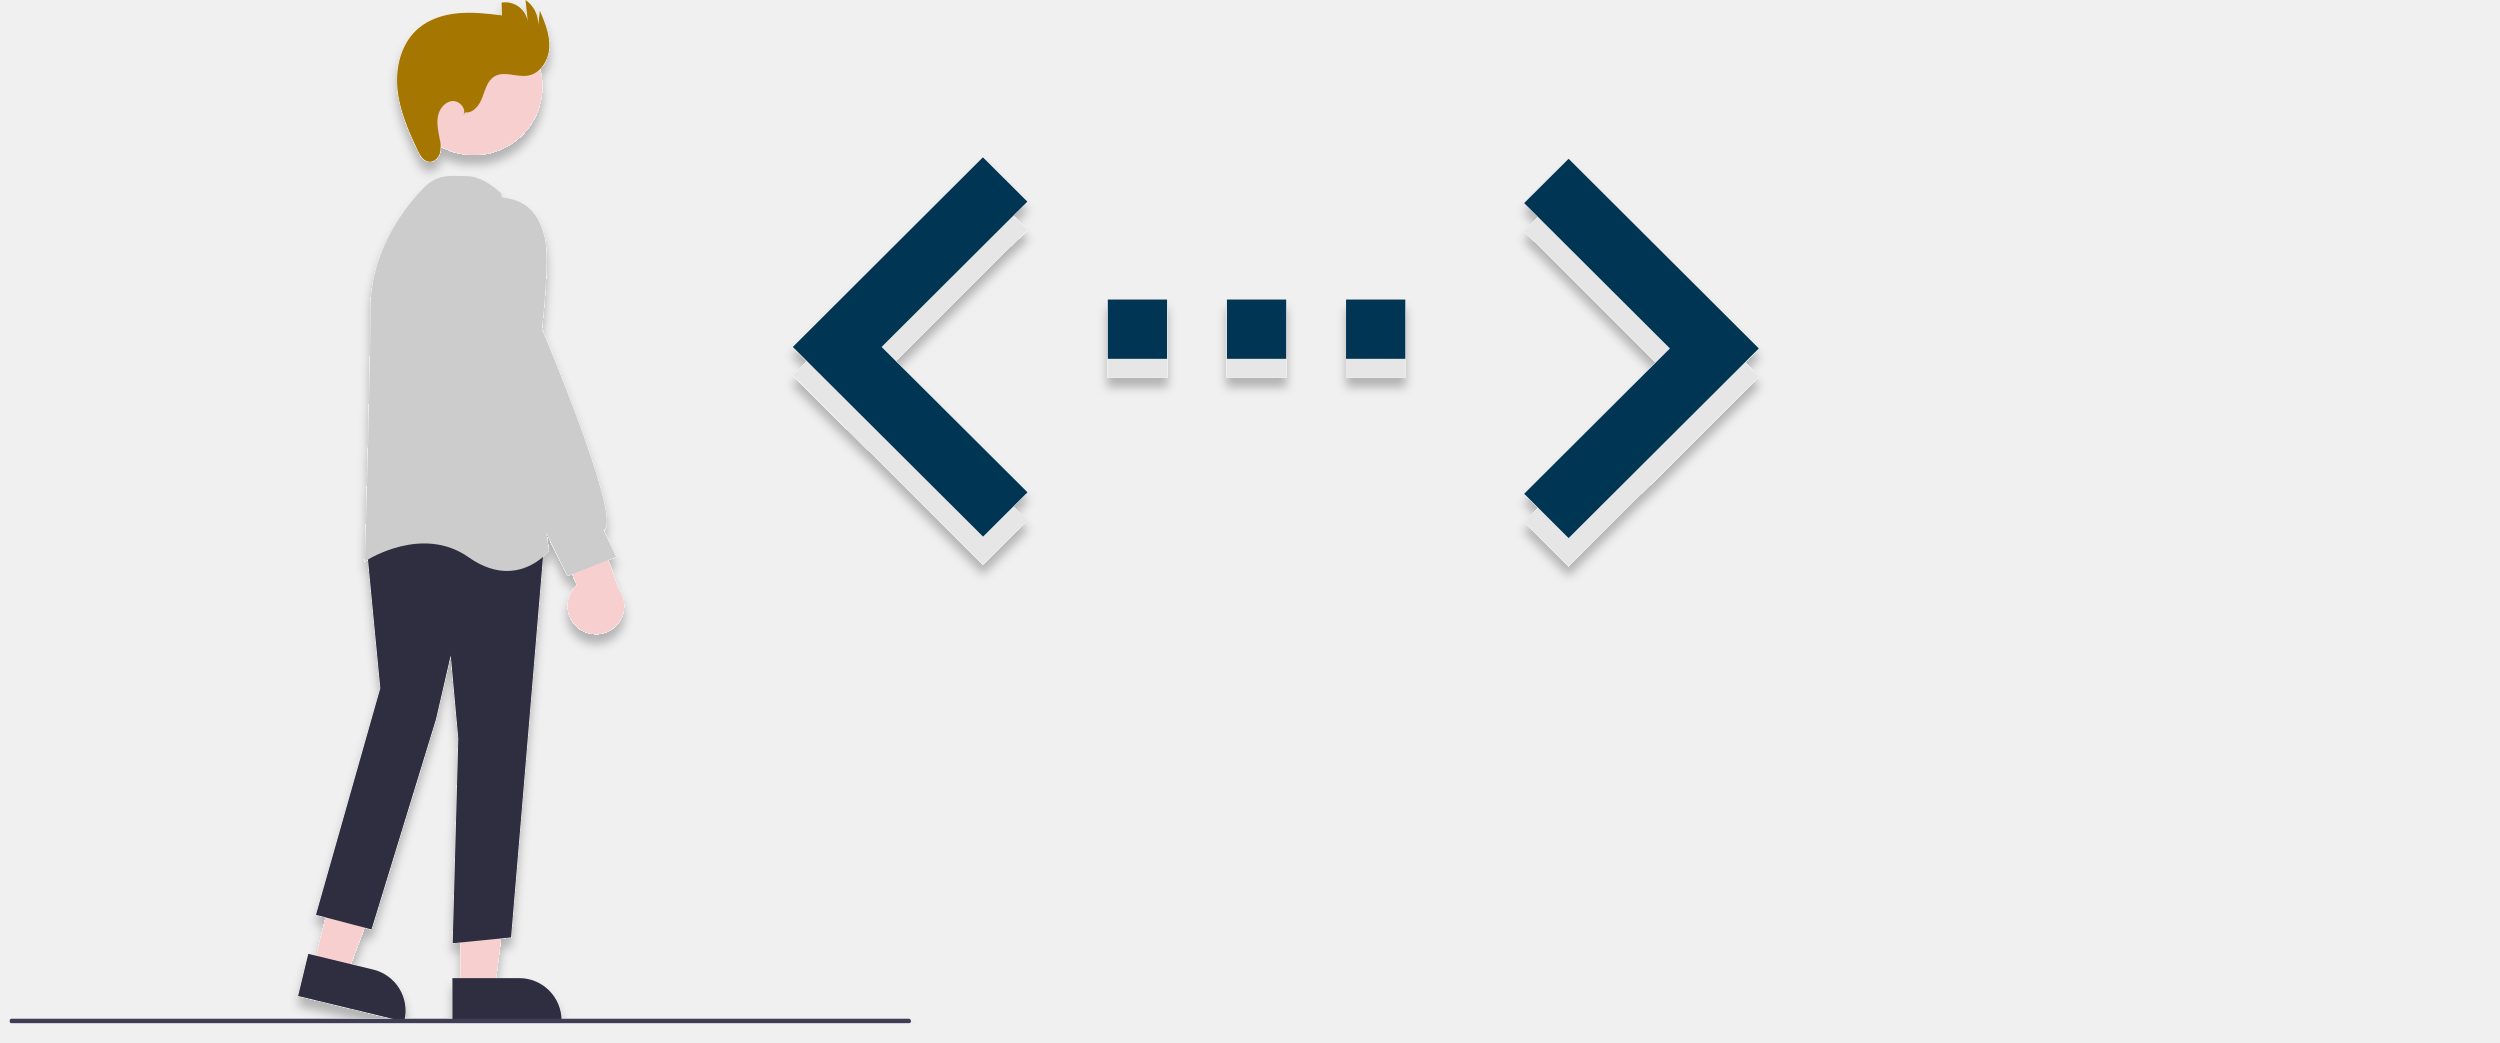
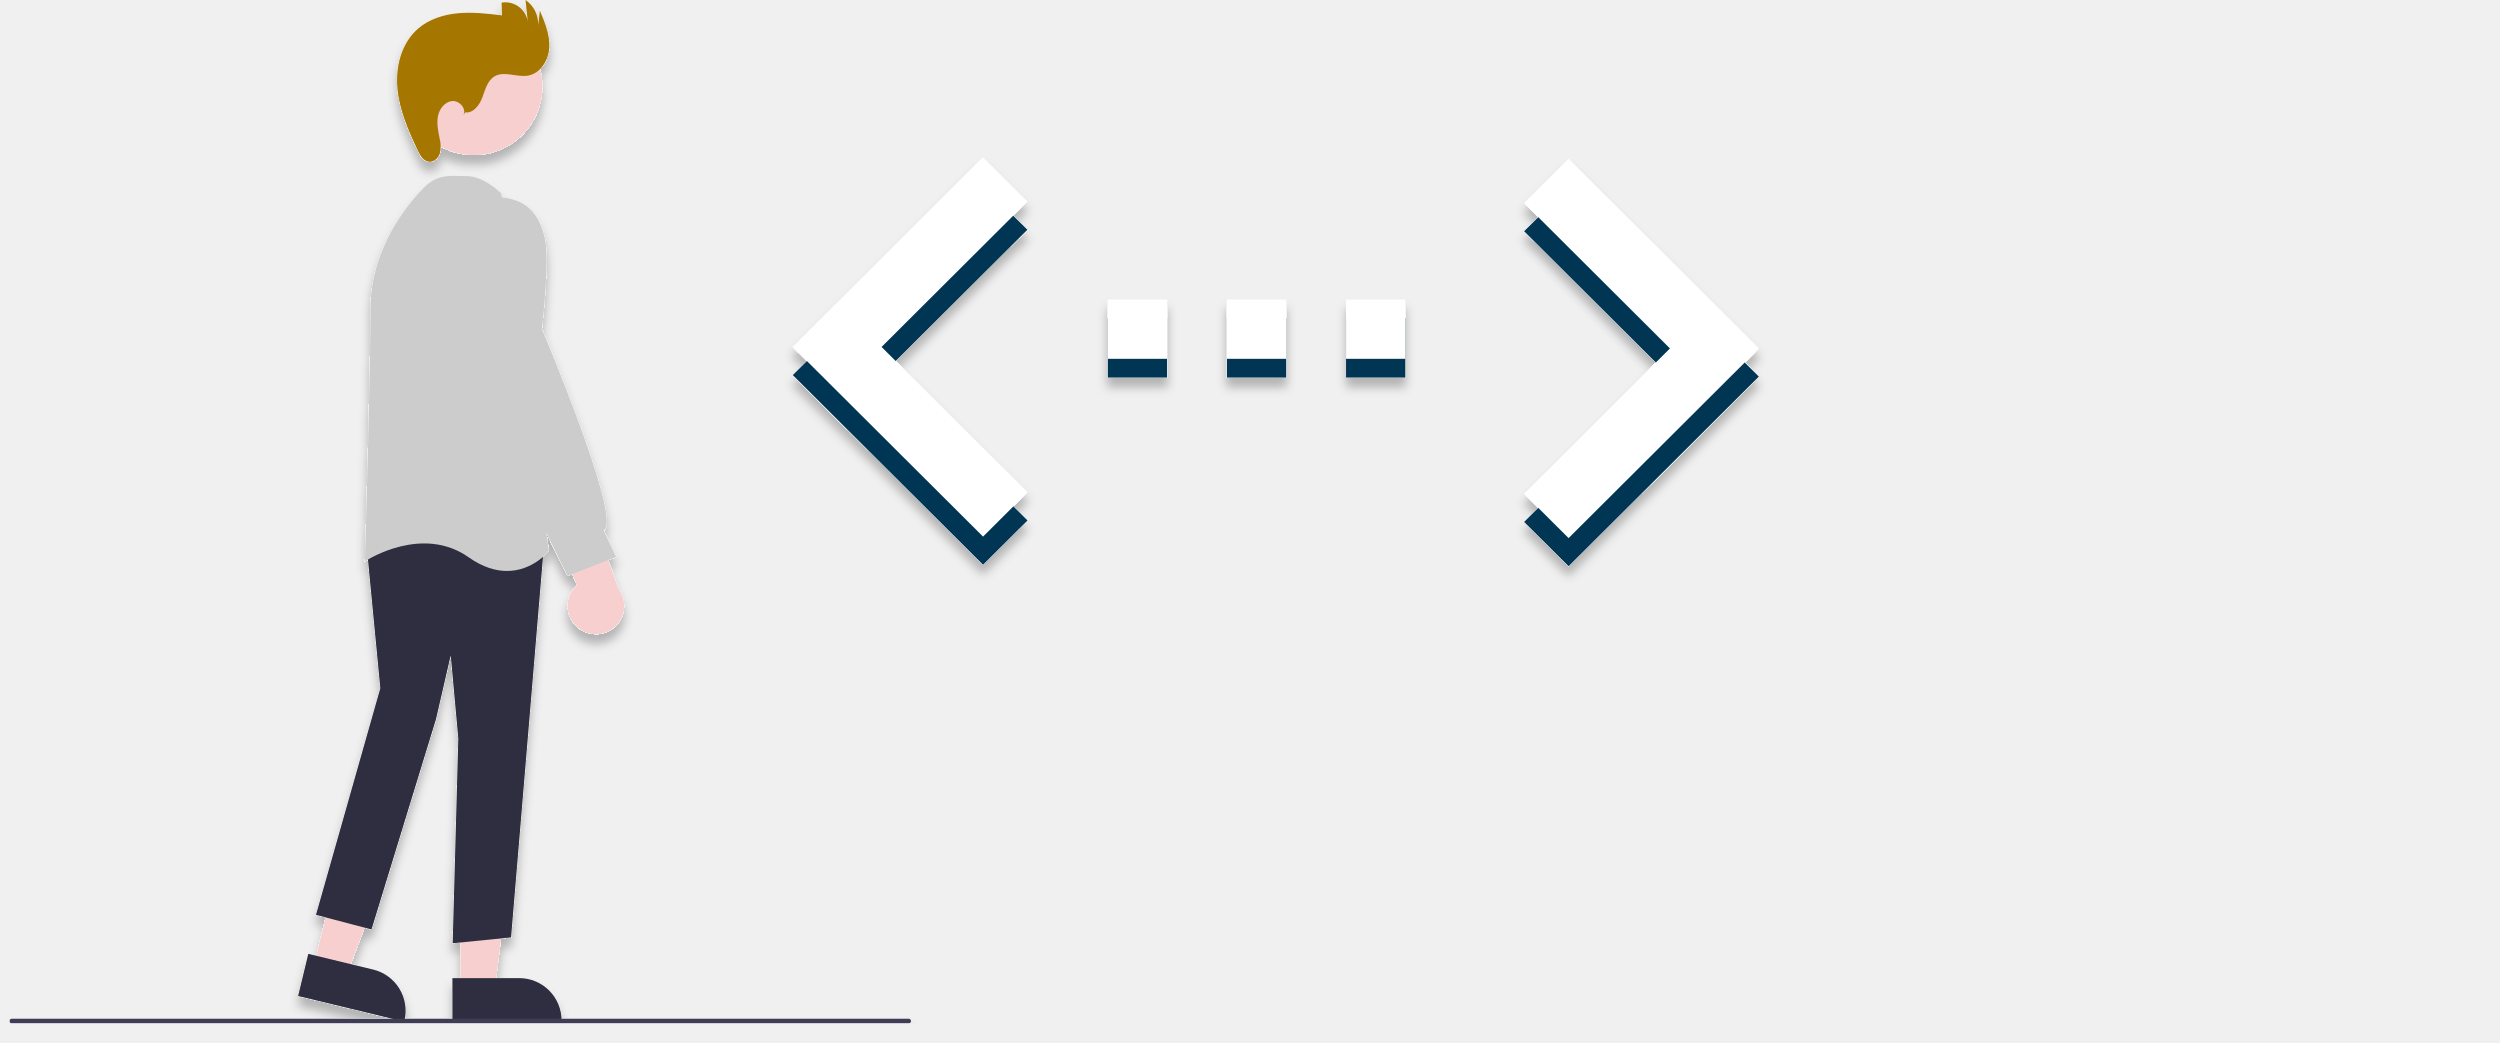
<svg xmlns="http://www.w3.org/2000/svg" width="1062" height="443" viewBox="0 0 1062 443" fill="none">
  <g clip-path="url(#clip0_4_207)" filter="url(#filter0_d_4_207)">
-     <path d="M647.457 221.721L709.39 159.977L647.457 98.233L666.339 79.414L747.154 159.977L666.339 240.54L647.457 221.721Z" fill="#E6E6E6" />
-     <path d="M495.771 135.207H470.595V160.383H495.771V135.207Z" fill="#E6E6E6" />
-     <path d="M596.979 135.207H571.803V160.383H596.979V135.207Z" fill="#E6E6E6" />
-     <path d="M546.375 135.207H521.199V160.383H546.375V135.207Z" fill="#E6E6E6" />
-     <path d="M436.482 221.092L374.486 159.348L436.419 97.604L417.537 78.785L336.785 159.348L417.6 239.911L436.482 221.092Z" fill="#E6E6E6" />
-     <path d="M647.457 209.763L709.39 148.019L647.457 86.274L666.339 67.455L747.154 148.019L666.339 228.582L647.457 209.763Z" fill="#003554" />
-     <path d="M470.595 152.424H495.771V127.248H470.595L470.595 152.424ZM596.979 127.248H571.803V152.424H596.979V127.248ZM521.199 152.424H546.375V127.248H521.199V152.424Z" fill="#003554" />
-     <path d="M436.482 209.133L374.486 147.389L436.419 85.645L417.537 66.826L336.785 147.389L417.6 227.952L436.482 209.133Z" fill="#003554" />
+     <path d="M647.457 221.721L709.39 159.977L647.457 98.233L666.339 79.414L747.154 159.977L666.339 240.54L647.457 221.721Z" fill="#003554" />
+     <path d="M495.771 135.207H470.595V160.383H495.771V135.207Z" fill="#003554" />
+     <path d="M596.979 135.207H571.803V160.383H596.979V135.207Z" fill="#003554" />
+     <path d="M546.375 135.207H521.199V160.383H546.375V135.207Z" fill="#003554" />
+     <path d="M436.482 221.092L374.486 159.348L436.419 97.604L417.537 78.785L336.785 159.348L417.6 239.911L436.482 221.092Z" fill="#003554" />
+     <path d="M647.457 209.763L709.39 148.019L647.457 86.274L666.339 67.455L747.154 148.019L666.339 228.582L647.457 209.763Z" fill="white" />
+     <path d="M470.595 152.424H495.771V127.248H470.595L470.595 152.424ZM596.979 127.248H571.803V152.424H596.979V127.248ZM521.199 152.424H546.375V127.248H521.199V152.424Z" fill="white" />
+     <path d="M436.482 209.133L374.486 147.389L436.419 85.645L417.537 66.826L336.785 147.389L417.6 227.952L436.482 209.133Z" fill="white" />
    <path d="M133.305 410.449L147.399 413.856L167.248 361.117L146.447 356.088L133.305 410.449Z" fill="#F7CFCF" />
    <path d="M126.632 423.105L130.96 405.203L158.534 411.869C163.175 412.996 167.179 415.918 169.667 419.994C172.156 424.07 172.927 428.966 171.81 433.609L171.714 434.003L126.632 423.105Z" fill="#2F2E41" />
    <path d="M195.696 420.05L210.196 420.049L217.093 364.122L195.694 364.123L195.696 420.05Z" fill="#F7CFCF" />
    <path d="M192.183 415.501L220.552 415.5H220.553C225.33 415.5 229.911 417.398 233.289 420.776C236.667 424.153 238.565 428.735 238.565 433.512V433.917L192.184 433.919L192.183 415.501Z" fill="#2F2E41" />
    <path d="M192.294 400.697L194.677 313.69L191.466 278.409L185.201 305.56L157.821 394.845L134.218 388.634L161.554 292.363L155.617 230.615L172.674 219.65L172.904 219.692L231.183 230.434L217.105 398.217L192.294 400.697Z" fill="#2F2E41" />
    <path d="M215.359 242.547C210.665 242.547 205.177 241.036 199.067 236.723C179.516 222.924 156.204 237.768 155.971 237.918L155.024 238.534L155.057 237.405C155.081 236.602 157.422 156.694 157.422 130.981C157.422 104.415 174.754 85.019 180.067 79.707C185.281 74.492 189.668 74.608 195.221 74.752C196.178 74.776 197.176 74.803 198.225 74.803C205.483 74.803 212.539 81.776 212.836 82.072L212.977 82.215L213.004 82.413L233.142 234.044L232.988 234.24C232.895 234.359 226.282 242.547 215.359 242.547Z" fill="#CCCCCC" />
    <path d="M226.796 50.736C234.491 36.66 229.318 19.01 215.241 11.315C201.164 3.62 183.514 8.793 175.819 22.87C168.124 36.947 173.298 54.597 187.374 62.292C201.451 69.987 219.101 64.813 226.796 50.736Z" fill="#F7CFCF" />
    <path d="M245.775 266.826C244.401 265.761 243.277 264.408 242.482 262.862C241.688 261.315 241.242 259.613 241.176 257.876C241.11 256.138 241.426 254.408 242.101 252.806C242.777 251.204 243.795 249.769 245.085 248.603L228.589 209.692L250.188 213.668L262.542 250.009C264.357 252.305 265.267 255.188 265.098 258.11C264.93 261.033 263.695 263.792 261.629 265.865C259.562 267.938 256.807 269.181 253.885 269.358C250.963 269.535 248.077 268.634 245.775 266.826V266.826Z" fill="#F7CFCF" />
    <path d="M241.103 244.677L211.295 183.87L198.225 138.105L198.236 98.347C198.265 98.19 201.338 82.725 212.726 83.794C223.052 84.795 228.614 89.844 231.323 100.679C233.624 109.883 230.477 137.189 230.172 139.765C232.17 144.503 262.148 215.93 257.185 224.531C257 224.866 256.729 225.147 256.401 225.344L261.713 236.559L241.103 244.677Z" fill="#CCCCCC" />
    <path d="M197.593 47.747C201.076 48.2 203.702 44.637 204.921 41.344C206.139 38.051 207.067 34.217 210.095 32.438C214.231 30.007 219.523 32.93 224.253 32.128C229.594 31.223 233.067 25.562 233.339 20.151C233.612 14.74 231.458 9.536 229.346 4.547L228.608 10.747C228.707 8.646 228.264 6.554 227.324 4.672C226.383 2.791 224.975 1.182 223.235 0L224.186 9.098C223.984 7.842 223.535 6.64 222.867 5.558C222.199 4.477 221.323 3.538 220.291 2.795C219.259 2.053 218.091 1.522 216.853 1.232C215.615 0.943 214.332 0.9 213.077 1.108L213.227 6.528C207.058 5.795 200.834 5.06 194.646 5.619C188.459 6.178 182.228 8.136 177.538 12.211C170.523 18.307 167.961 28.344 168.821 37.598C169.681 46.852 173.501 55.545 177.482 63.942C178.484 66.055 179.869 68.439 182.192 68.709C184.279 68.95 186.189 67.206 186.837 65.208C187.337 63.157 187.318 61.014 186.781 58.974C186.194 55.855 185.454 52.666 186.006 49.541C186.558 46.415 188.806 43.327 191.957 42.944C195.108 42.561 198.332 46.162 196.817 48.951L197.593 47.747Z" fill="#A67700" />
    <path d="M386 434.745H5C4.735 434.745 4.48 434.64 4.293 434.453C4.105 434.265 4 434.011 4 433.745C4 433.48 4.105 433.226 4.293 433.038C4.48 432.851 4.735 432.745 5 432.745H386C386.265 432.745 386.52 432.851 386.707 433.038C386.895 433.226 387 433.48 387 433.745C387 434.011 386.895 434.265 386.707 434.453C386.52 434.64 386.265 434.745 386 434.745Z" fill="#3F3D56" />
  </g>
  <defs>
    <filter id="filter0_d_4_207" x="0" y="0" width="1066" height="442.745" filterUnits="userSpaceOnUse" color-interpolation-filters="sRGB">
      <feFlood flood-opacity="0" result="BackgroundImageFix" />
      <feColorMatrix in="SourceAlpha" type="matrix" values="0 0 0 0 0 0 0 0 0 0 0 0 0 0 0 0 0 0 127 0" result="hardAlpha" />
      <feOffset dy="4" />
      <feGaussianBlur stdDeviation="2" />
      <feComposite in2="hardAlpha" operator="out" />
      <feColorMatrix type="matrix" values="0 0 0 0 0 0 0 0 0 0 0 0 0 0 0 0 0 0 0.25 0" />
      <feBlend mode="normal" in2="BackgroundImageFix" result="effect1_dropShadow_4_207" />
      <feBlend mode="normal" in="SourceGraphic" in2="effect1_dropShadow_4_207" result="shape" />
    </filter>
    <clipPath id="clip0_4_207">
      <rect width="1058" height="434.745" fill="white" transform="translate(4)" />
    </clipPath>
  </defs>
</svg>
